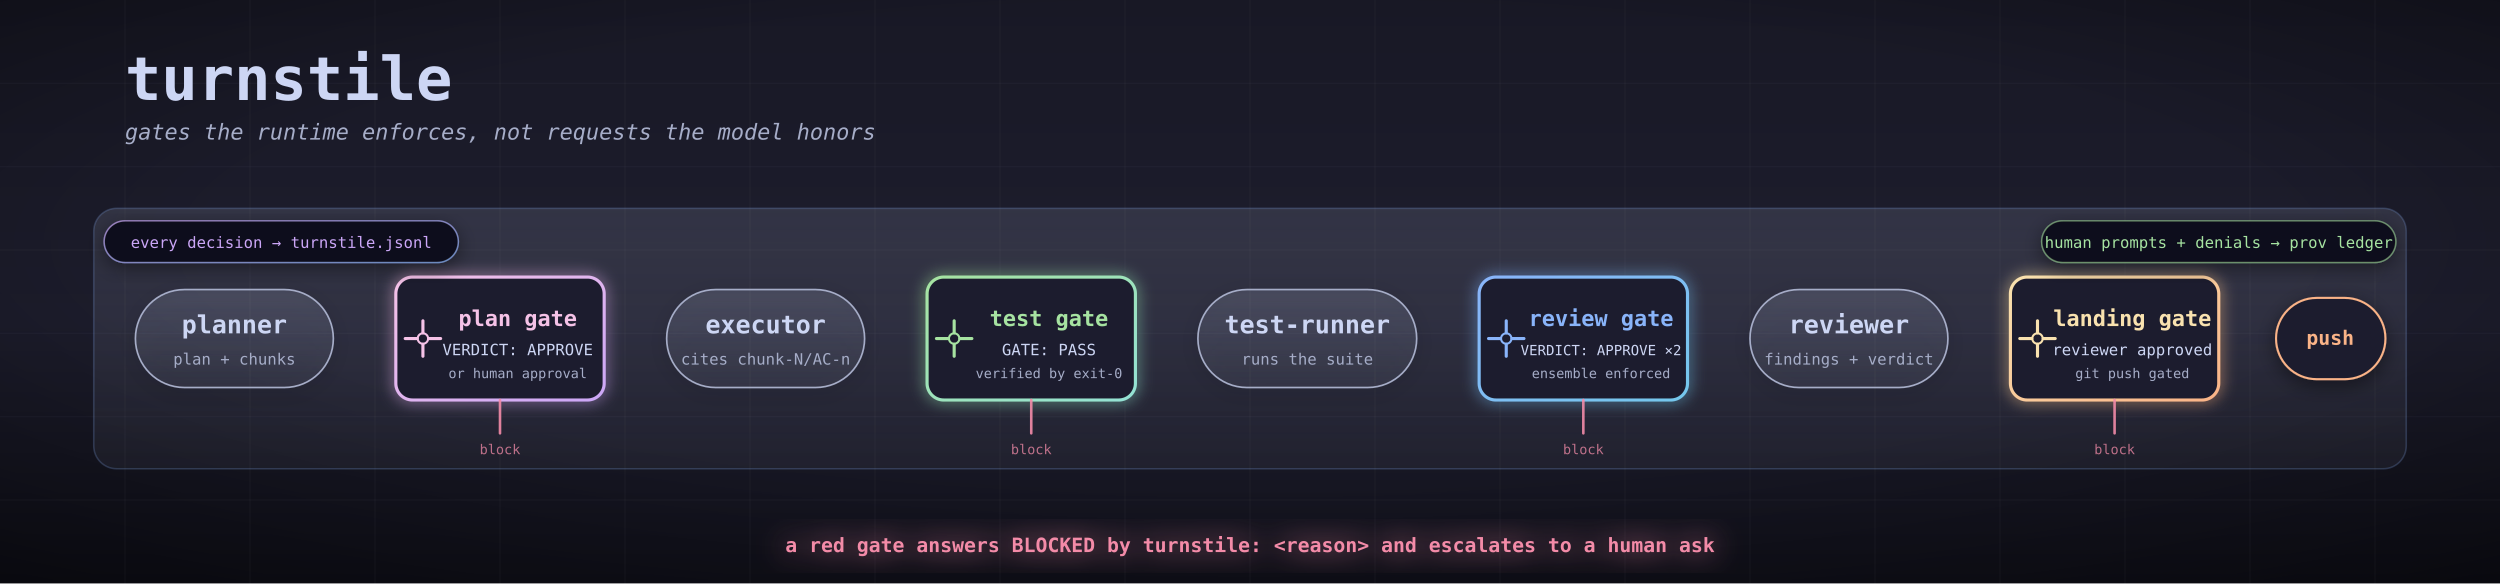
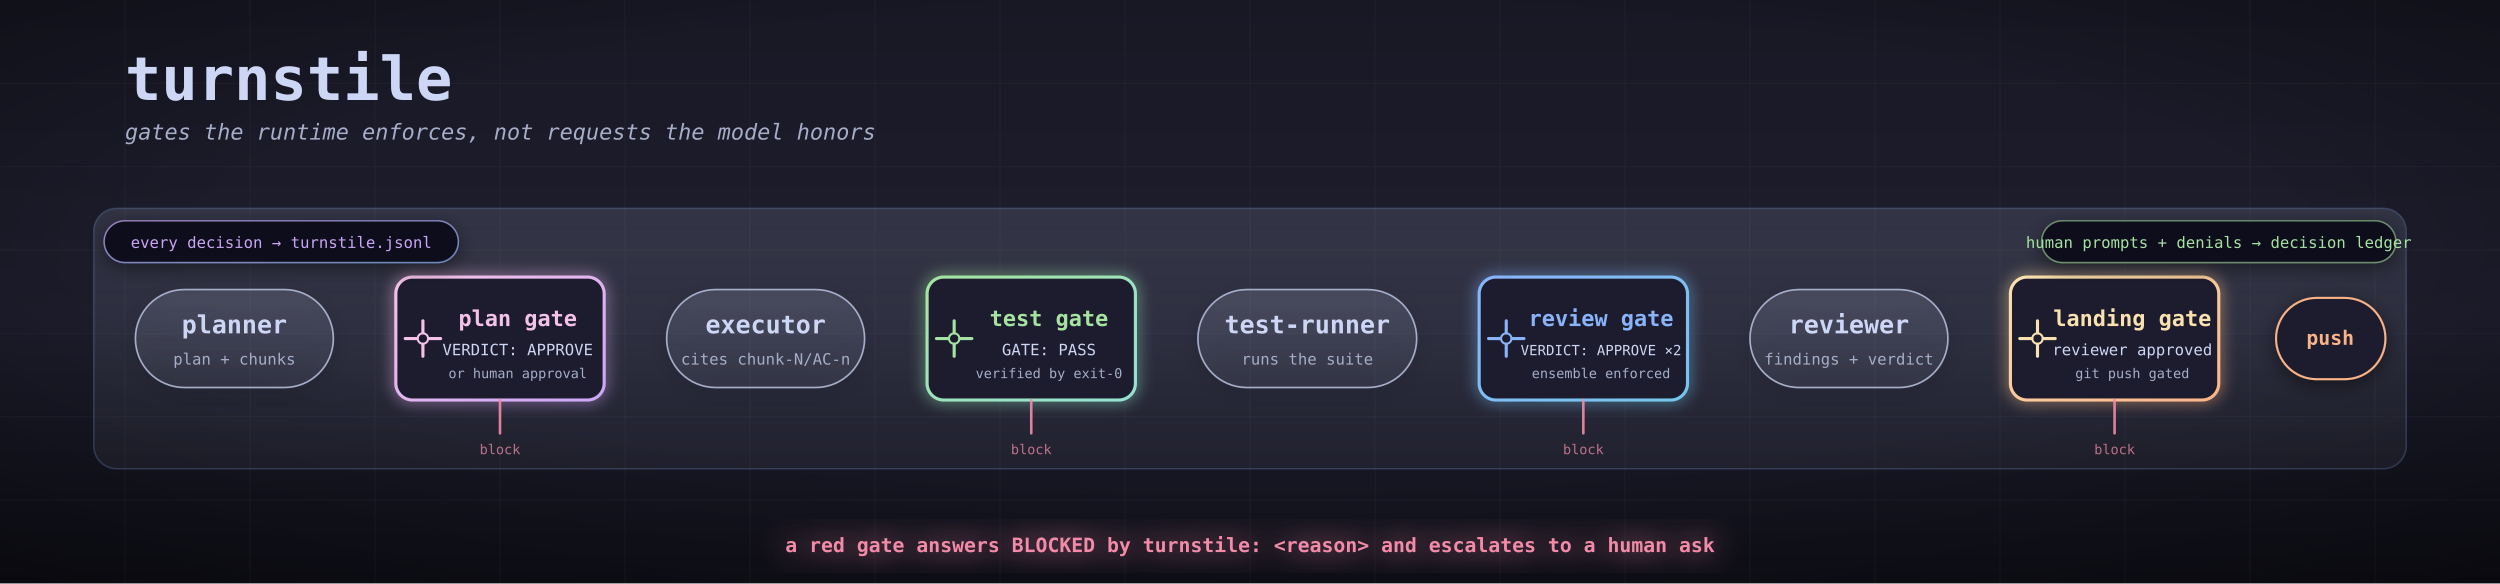
<svg xmlns="http://www.w3.org/2000/svg" width="2400" height="560" viewBox="0 0 2400 560" role="img" aria-label="turnstile: the enforced pipeline — planner, plan-reviewer, executor, test-runner, reviewer with gates blocking every dispatch">
  <defs>
    <linearGradient id="bg" x1="0" y1="0" x2="0" y2="1">
      <stop offset="0" stop-color="#181825" />
      <stop offset="0.55" stop-color="#1E1E2E" />
      <stop offset="1" stop-color="#11111B" />
    </linearGradient>
    <radialGradient id="vignette" cx="0.5" cy="0.42" r="0.75">
      <stop offset="0.55" stop-color="#000000" stop-opacity="0" />
      <stop offset="1" stop-color="#000000" stop-opacity="0.45" />
    </radialGradient>
    <linearGradient id="glass" x1="0" y1="0" x2="0" y2="1">
      <stop offset="0" stop-color="#CDD6F4" stop-opacity="0.13" />
      <stop offset="1" stop-color="#CDD6F4" stop-opacity="0.05" />
    </linearGradient>
    <linearGradient id="acc-plan" x1="0" y1="0" x2="1" y2="1">
      <stop offset="0" stop-color="#F5C2E7" />
      <stop offset="1" stop-color="#CBA6F7" />
    </linearGradient>
    <linearGradient id="acc-test" x1="0" y1="0" x2="1" y2="1">
      <stop offset="0" stop-color="#A6E3A1" />
      <stop offset="1" stop-color="#94E2D5" />
    </linearGradient>
    <linearGradient id="acc-review" x1="0" y1="0" x2="1" y2="1">
      <stop offset="0" stop-color="#89B4FA" />
      <stop offset="1" stop-color="#74C7EC" />
    </linearGradient>
    <linearGradient id="acc-push" x1="0" y1="0" x2="1" y2="1">
      <stop offset="0" stop-color="#F9E2AF" />
      <stop offset="1" stop-color="#FAB387" />
    </linearGradient>
    <linearGradient id="acc-journal" x1="0" y1="0" x2="1" y2="1">
      <stop offset="0" stop-color="#CBA6F7" />
      <stop offset="1" stop-color="#89B4FA" />
    </linearGradient>
    <linearGradient id="flow" x1="0" y1="0" x2="1" y2="0">
      <stop offset="0" stop-color="#89B4FA" />
      <stop offset="1" stop-color="#CBA6F7" />
    </linearGradient>
    <filter id="glow" x="-60%" y="-60%" width="220%" height="220%">
      <feGaussianBlur stdDeviation="7" result="b" />
      <feMerge>
        <feMergeNode in="b" />
        <feMergeNode in="SourceGraphic" />
      </feMerge>
    </filter>
    <filter id="softglow" x="-80%" y="-80%" width="260%" height="260%">
      <feGaussianBlur stdDeviation="14" result="b" />
      <feMerge>
        <feMergeNode in="b" />
        <feMergeNode in="SourceGraphic" />
      </feMerge>
    </filter>
    <filter id="cardshadow" x="-30%" y="-30%" width="160%" height="180%">
      <feDropShadow dx="0" dy="5" stdDeviation="9" flood-color="#000000" flood-opacity="0.45" />
    </filter>
    <style>
      @keyframes dashmove { to { stroke-dashoffset: -22; } }
      .flow { stroke-dasharray: 7 5; animation: dashmove 1.4s linear infinite; }
      @media (prefers-reduced-motion: reduce) { .flow { animation: none; } }
    </style>
    <marker id="arrow" viewBox="0 0 10 10" refX="8.5" refY="5" markerWidth="7" markerHeight="7" orient="auto-start-reverse">
      <path d="M 0 0 L 10 5 L 0 10 z" fill="#89B4FA" />
    </marker>
    <g id="turnstile-arm">
      <circle cx="0" cy="0" r="5" fill="none" stroke-width="2" />
      <line x1="0" y1="-5.5" x2="0" y2="-17" stroke-width="3" stroke-linecap="round" />
      <line x1="0" y1="5.5" x2="0" y2="17" stroke-width="3" stroke-linecap="round" />
      <line x1="-5.5" y1="0" x2="-17" y2="0" stroke-width="3" stroke-linecap="round" />
      <line x1="5.5" y1="0" x2="17" y2="0" stroke-width="3" stroke-linecap="round" />
    </g>
  </defs>
  <rect width="2400" height="560" fill="url(#bg)" />
  <rect width="2400" height="560" fill="url(#vignette)" />
  <g stroke="#CDD6F4" stroke-opacity="0.035" stroke-width="1">
    <path d="M0 80H2400M0 160H2400M0 240H2400M0 320H2400M0 400H2400M0 480H2400" />
    <path d="M120 0V640M240 0V640M360 0V640M480 0V640M600 0V640M720 0V640M840 0V640M960 0V640M1080 0V640M1200 0V640M1320 0V640M1440 0V640M1560 0V640M1680 0V640M1800 0V640M1920 0V640M2040 0V640M2160 0V640M2280 0V640" />
  </g>
  <text x="120" y="96" font-family="ui-monospace, SFMono-Regular, Menlo, monospace" font-size="58" font-weight="700" fill="#CDD6F4">turnstile</text>
  <text x="120" y="134" font-family="ui-monospace, SFMono-Regular, Menlo, monospace" font-size="21" font-style="italic" fill="#A6ADC8">gates the runtime enforces, not requests the model honors</text>
  <rect x="90" y="200" width="2220" height="250" rx="22" fill="url(#glass)" stroke="#89B4FA" stroke-opacity="0.22" stroke-width="1.5" />
  <path class="flow" d="M150 325 H2260" stroke="url(#flow)" stroke-width="2.5" fill="none" opacity="0.55" marker-end="url(#arrow)" />
  <g filter="url(#cardshadow)">
    <rect x="130" y="278" width="190" height="94" rx="47" fill="url(#glass)" stroke="#A6ADC8" stroke-width="1.6" />
  </g>
  <text x="225" y="320" text-anchor="middle" font-family="ui-monospace, SFMono-Regular, Menlo, monospace" font-size="24" font-weight="600" fill="#CDD6F4">planner</text>
  <text x="225" y="350" text-anchor="middle" font-family="ui-monospace, SFMono-Regular, Menlo, monospace" font-size="15" fill="#A6ADC8">plan + chunks</text>
  <g filter="url(#glow)">
    <rect x="380" y="266" width="200" height="118" rx="16" fill="#1E1E2E" stroke="url(#acc-plan)" stroke-width="3" />
  </g>
  <use href="#turnstile-arm" transform="translate(406 325)" stroke="#F5C2E7" />
  <text x="497" y="313" text-anchor="middle" font-family="ui-monospace, SFMono-Regular, Menlo, monospace" font-size="21" font-weight="700" fill="#F5C2E7">plan gate</text>
  <text x="497" y="341" text-anchor="middle" font-family="ui-monospace, SFMono-Regular, Menlo, monospace" font-size="15" fill="#CDD6F4">VERDICT: APPROVE</text>
  <text x="497" y="363" text-anchor="middle" font-family="ui-monospace, SFMono-Regular, Menlo, monospace" font-size="13" fill="#A6ADC8">or human approval</text>
  <g filter="url(#cardshadow)">
    <rect x="640" y="278" width="190" height="94" rx="47" fill="url(#glass)" stroke="#A6ADC8" stroke-width="1.6" />
  </g>
  <text x="735" y="320" text-anchor="middle" font-family="ui-monospace, SFMono-Regular, Menlo, monospace" font-size="24" font-weight="600" fill="#CDD6F4">executor</text>
  <text x="735" y="350" text-anchor="middle" font-family="ui-monospace, SFMono-Regular, Menlo, monospace" font-size="15" fill="#A6ADC8">cites chunk-N/AC-n</text>
  <g filter="url(#glow)">
    <rect x="890" y="266" width="200" height="118" rx="16" fill="#1E1E2E" stroke="url(#acc-test)" stroke-width="3" />
  </g>
  <use href="#turnstile-arm" transform="translate(916 325)" stroke="#A6E3A1" />
  <text x="1007" y="313" text-anchor="middle" font-family="ui-monospace, SFMono-Regular, Menlo, monospace" font-size="21" font-weight="700" fill="#A6E3A1">test gate</text>
  <text x="1007" y="341" text-anchor="middle" font-family="ui-monospace, SFMono-Regular, Menlo, monospace" font-size="15" fill="#CDD6F4">GATE: PASS</text>
  <text x="1007" y="363" text-anchor="middle" font-family="ui-monospace, SFMono-Regular, Menlo, monospace" font-size="13" fill="#A6ADC8">verified by exit-0</text>
  <g filter="url(#cardshadow)">
    <rect x="1150" y="278" width="210" height="94" rx="47" fill="url(#glass)" stroke="#A6ADC8" stroke-width="1.6" />
  </g>
  <text x="1255" y="320" text-anchor="middle" font-family="ui-monospace, SFMono-Regular, Menlo, monospace" font-size="24" font-weight="600" fill="#CDD6F4">test-runner</text>
  <text x="1255" y="350" text-anchor="middle" font-family="ui-monospace, SFMono-Regular, Menlo, monospace" font-size="15" fill="#A6ADC8">runs the suite</text>
  <g filter="url(#glow)">
    <rect x="1420" y="266" width="200" height="118" rx="16" fill="#1E1E2E" stroke="url(#acc-review)" stroke-width="3" />
  </g>
  <use href="#turnstile-arm" transform="translate(1446 325)" stroke="#89B4FA" />
  <text x="1537" y="313" text-anchor="middle" font-family="ui-monospace, SFMono-Regular, Menlo, monospace" font-size="21" font-weight="700" fill="#89B4FA">review gate</text>
  <text x="1537" y="341" text-anchor="middle" font-family="ui-monospace, SFMono-Regular, Menlo, monospace" font-size="13.5" fill="#CDD6F4">VERDICT: APPROVE ×2</text>
  <text x="1537" y="363" text-anchor="middle" font-family="ui-monospace, SFMono-Regular, Menlo, monospace" font-size="13" fill="#A6ADC8">ensemble enforced</text>
  <g filter="url(#cardshadow)">
    <rect x="1680" y="278" width="190" height="94" rx="47" fill="url(#glass)" stroke="#A6ADC8" stroke-width="1.6" />
  </g>
  <text x="1775" y="320" text-anchor="middle" font-family="ui-monospace, SFMono-Regular, Menlo, monospace" font-size="24" font-weight="600" fill="#CDD6F4">reviewer</text>
  <text x="1775" y="350" text-anchor="middle" font-family="ui-monospace, SFMono-Regular, Menlo, monospace" font-size="15" fill="#A6ADC8">findings + verdict</text>
  <g filter="url(#glow)">
    <rect x="1930" y="266" width="200" height="118" rx="16" fill="#1E1E2E" stroke="url(#acc-push)" stroke-width="3" />
  </g>
  <use href="#turnstile-arm" transform="translate(1956 325)" stroke="#F9E2AF" />
  <text x="2047" y="313" text-anchor="middle" font-family="ui-monospace, SFMono-Regular, Menlo, monospace" font-size="21" font-weight="700" fill="#F9E2AF">landing gate</text>
  <text x="2047" y="341" text-anchor="middle" font-family="ui-monospace, SFMono-Regular, Menlo, monospace" font-size="15" fill="#CDD6F4">reviewer approved</text>
  <text x="2047" y="363" text-anchor="middle" font-family="ui-monospace, SFMono-Regular, Menlo, monospace" font-size="13" fill="#A6ADC8">git push gated</text>
  <g stroke="#F38BA8" stroke-width="2.5" stroke-linecap="round" fill="none">
    <path d="M480 384 L 480 416" opacity="0.9" />
    <path d="M990 384 L 990 416" opacity="0.9" />
    <path d="M1520 384 L 1520 416" opacity="0.9" />
    <path d="M2030 384 L 2030 416" opacity="0.9" />
  </g>
  <g font-family="ui-monospace, SFMono-Regular, Menlo, monospace" font-size="13" fill="#F38BA8" opacity="0.75">
    <text x="480" y="436" text-anchor="middle">block</text>
    <text x="990" y="436" text-anchor="middle">block</text>
    <text x="1520" y="436" text-anchor="middle">block</text>
    <text x="2030" y="436" text-anchor="middle">block</text>
  </g>
  <g filter="url(#cardshadow)">
    <rect x="2185" y="286" width="105" height="78" rx="39" fill="#1E1E2E" stroke="#FAB387" stroke-width="2" />
  </g>
  <text x="2237" y="331" text-anchor="middle" font-family="ui-monospace, SFMono-Regular, Menlo, monospace" font-size="19" font-weight="700" fill="#FAB387">push</text>
  <g>
    <path d="M480 384 L 480 430" stroke="#F38BA8" stroke-width="0" />
    <text x="1200" y="530" text-anchor="middle" font-family="ui-monospace, SFMono-Regular, Menlo, monospace" font-size="19" font-weight="700" fill="#F38BA8" filter="url(#softglow)">a red gate answers BLOCKED by turnstile: &lt;reason&gt; and escalates to a human ask</text>
  </g>
  <g filter="url(#cardshadow)">
    <rect x="100" y="212" width="340" height="40" rx="20" fill="#11111B" stroke="url(#acc-journal)" stroke-opacity="0.7" stroke-width="1.4" />
  </g>
  <text x="270" y="238" text-anchor="middle" font-family="ui-monospace, SFMono-Regular, Menlo, monospace" font-size="15" fill="#CBA6F7">every decision → turnstile.jsonl</text>
  <g filter="url(#cardshadow)">
    <rect x="1960" y="212" width="340" height="40" rx="20" fill="#11111B" stroke="#A6E3A1" stroke-opacity="0.55" stroke-width="1.4" />
  </g>
-   <text x="2130" y="238" text-anchor="middle" font-family="ui-monospace, SFMono-Regular, Menlo, monospace" font-size="15" fill="#A6E3A1">human prompts + denials → prov ledger</text>
+   <text x="2130" y="238" text-anchor="middle" font-family="ui-monospace, SFMono-Regular, Menlo, monospace" font-size="15" fill="#A6E3A1">human prompts + denials → decision ledger</text>
</svg>
